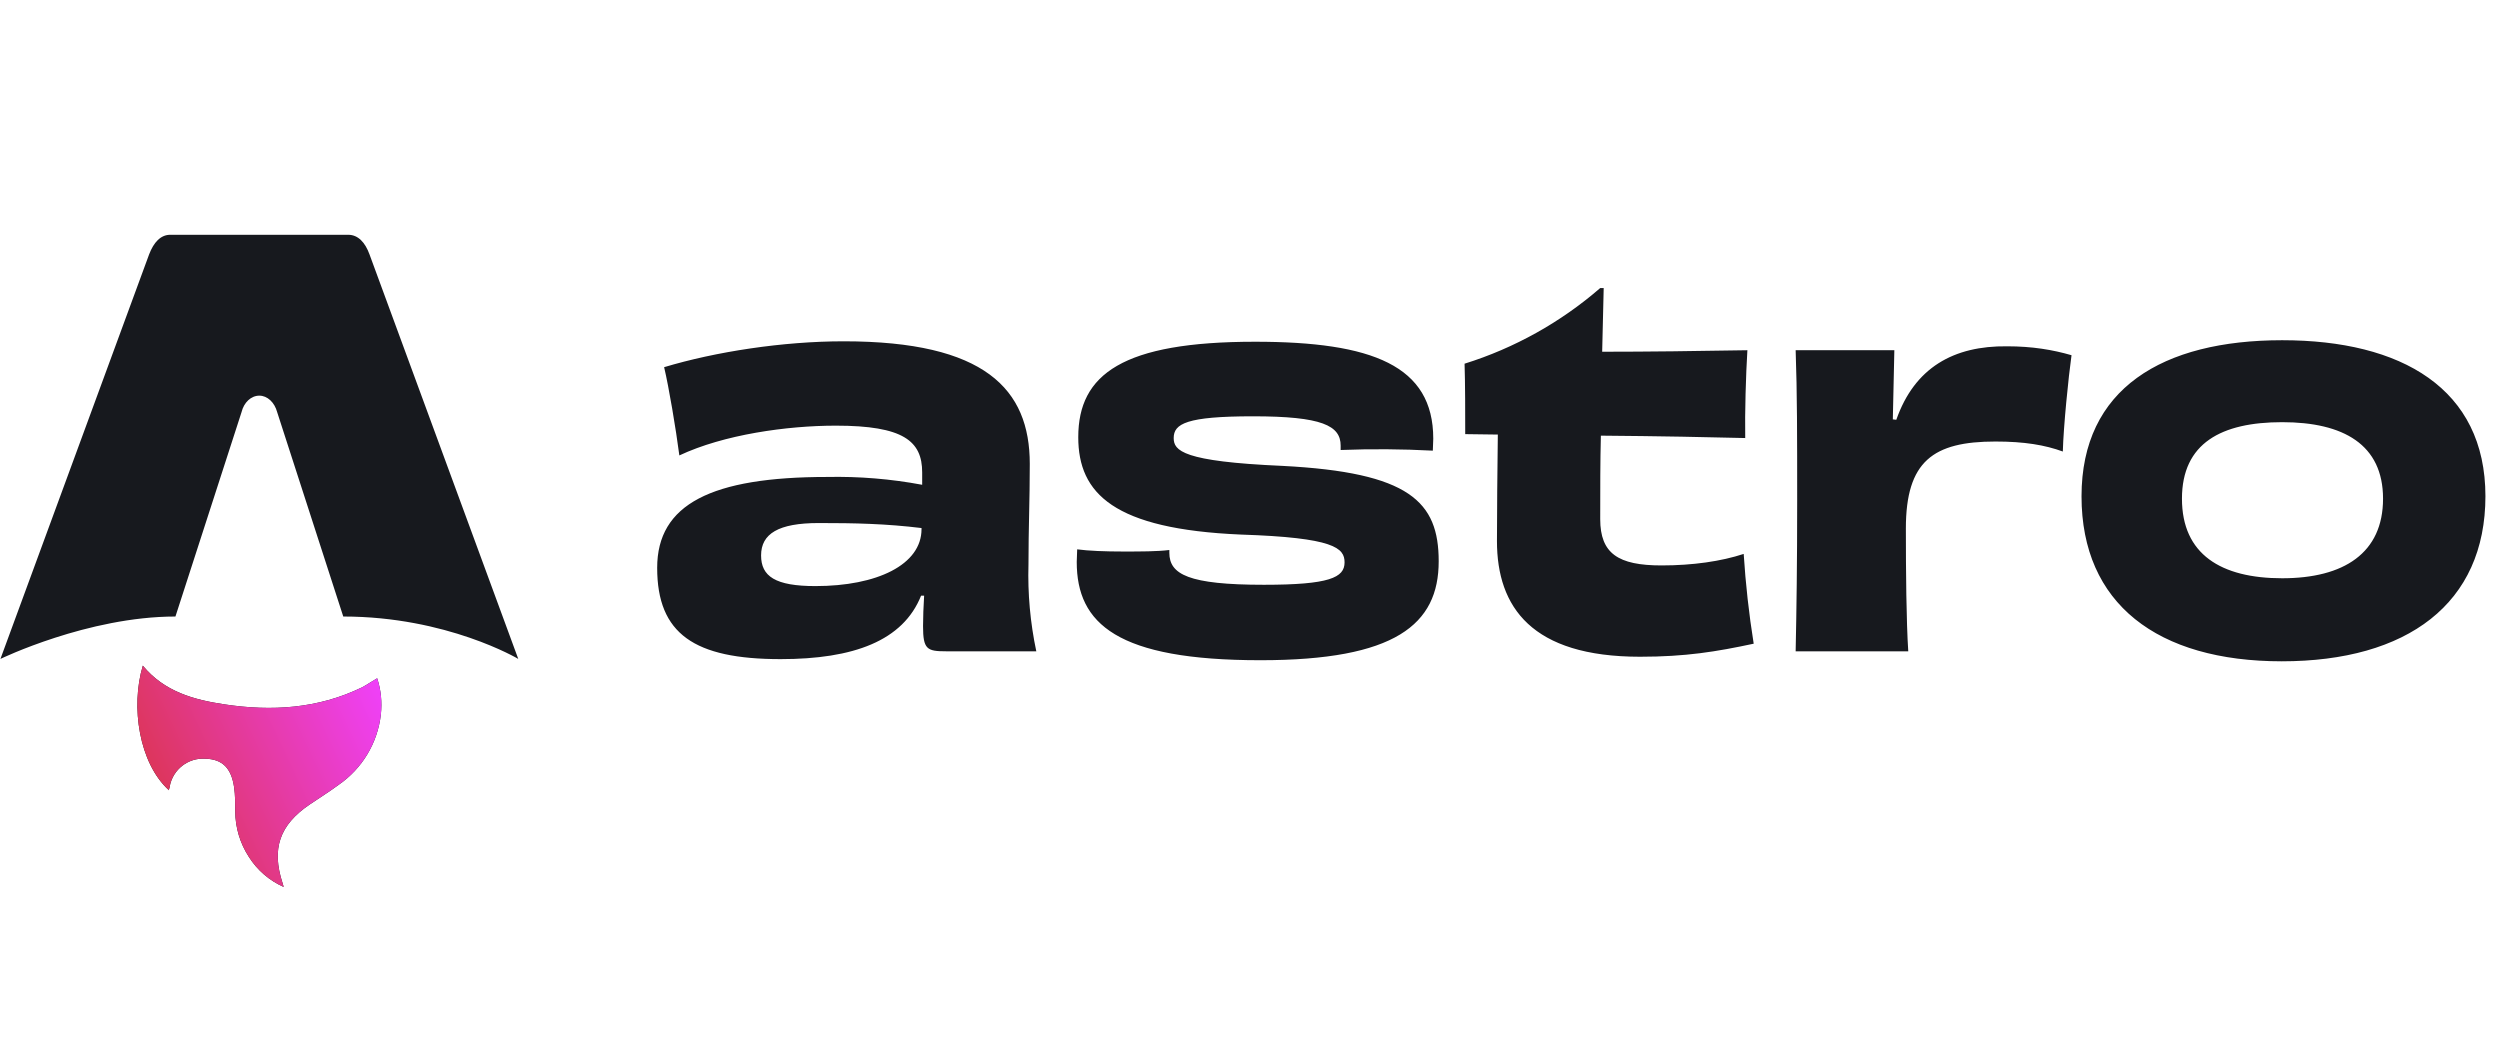
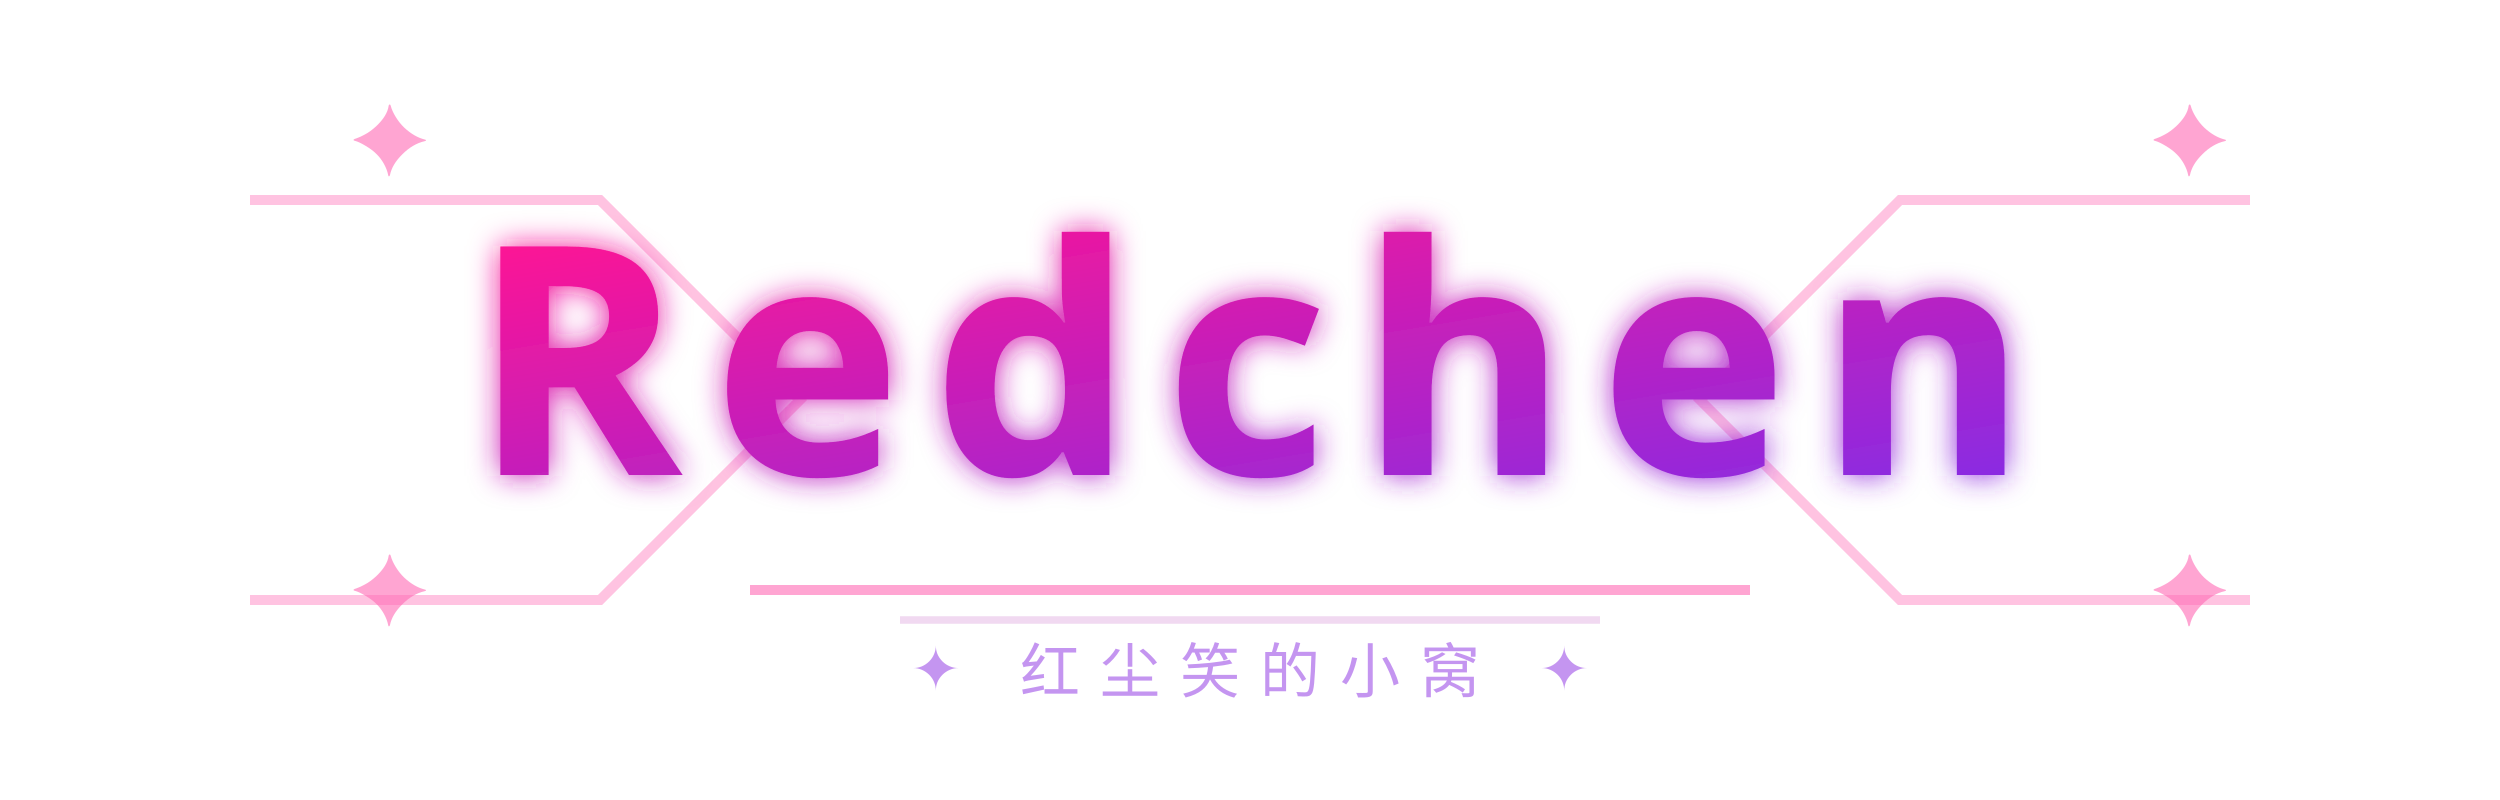
- <svg xmlns="http://www.w3.org/2000/svg" fill="none" width="115" height="48">
-   <path fill="#17191E" d="M7.77 36.35C6.4 35.11 6 32.51 6.57 30.62c.99 1.2 2.35 1.57 3.75 1.78 2.18.33 4.31.2 6.33-.78.23-.12.44-.27.7-.42.18.55.23 1.1.17 1.67a4.56 4.56 0 0 1-1.94 3.23c-.43.32-.9.61-1.34.91-1.38.94-1.76 2.03-1.24 3.62l.05.17a3.63 3.63 0 0 1-1.6-1.38 3.87 3.87 0 0 1-.63-2.1c0-.37 0-.74-.05-1.1-.13-.9-.55-1.3-1.33-1.32a1.56 1.56 0 0 0-1.63 1.26c0 .06-.03.12-.05.2Z" />
-   <path fill="url(#a)" d="M7.77 36.35C6.4 35.11 6 32.51 6.57 30.62c.99 1.2 2.35 1.57 3.75 1.78 2.18.33 4.31.2 6.33-.78.23-.12.44-.27.7-.42.18.55.23 1.1.17 1.67a4.56 4.56 0 0 1-1.94 3.23c-.43.32-.9.61-1.34.91-1.38.94-1.76 2.03-1.24 3.62l.05.17a3.63 3.63 0 0 1-1.6-1.38 3.87 3.87 0 0 1-.63-2.1c0-.37 0-.74-.05-1.1-.13-.9-.55-1.3-1.33-1.32a1.56 1.56 0 0 0-1.63 1.26c0 .06-.03.12-.05.2Z" />
-   <path fill="#17191E" d="M.02 30.31s4.02-1.95 8.05-1.95l3.04-9.4c.11-.45.44-.76.82-.76.37 0 .7.31.82.76l3.04 9.4c4.77 0 8.05 1.95 8.05 1.95L17 11.71c-.2-.56-.53-.91-.98-.91H7.83c-.44 0-.76.35-.97.9L.02 30.31Zm42.37-5.97c0 1.64-2.05 2.62-4.88 2.62-1.85 0-2.5-.45-2.5-1.41 0-1 .8-1.49 2.65-1.49 1.67 0 3.09.03 4.73.23v.05Zm.03-2.04a21.37 21.37 0 0 0-4.37-.36c-5.32 0-7.82 1.25-7.82 4.18 0 3.04 1.71 4.2 5.68 4.2 3.35 0 5.63-.84 6.46-2.92h.14c-.03.5-.05 1-.05 1.4 0 1.07.18 1.16 1.06 1.16h4.15a16.9 16.9 0 0 1-.36-4c0-1.67.06-2.93.06-4.62 0-3.45-2.07-5.64-8.56-5.64-2.8 0-5.9.48-8.26 1.19.22.93.54 2.83.7 4.06 2.04-.96 4.95-1.37 7.2-1.37 3.11 0 3.97.71 3.97 2.15v.57Zm11.37 3c-.56.07-1.33.07-2.12.07-.83 0-1.6-.03-2.12-.1l-.02.58c0 2.85 1.87 4.52 8.45 4.52 6.2 0 8.2-1.64 8.2-4.55 0-2.74-1.33-4.09-7.2-4.39-4.58-.2-4.99-.7-4.99-1.28 0-.66.59-1 3.65-1 3.18 0 4.03.43 4.03 1.35v.2a46.13 46.13 0 0 1 4.24.03l.02-.55c0-3.36-2.8-4.46-8.2-4.46-6.08 0-8.13 1.49-8.13 4.39 0 2.6 1.64 4.23 7.48 4.48 4.3.14 4.77.62 4.77 1.28 0 .7-.7 1.03-3.71 1.03-3.47 0-4.35-.48-4.35-1.47v-.13Zm19.82-12.05a17.5 17.5 0 0 1-6.24 3.48c.03.84.03 2.4.03 3.24l1.5.02c-.02 1.63-.04 3.6-.04 4.9 0 3.04 1.6 5.32 6.58 5.32 2.1 0 3.5-.23 5.23-.6a43.77 43.77 0 0 1-.46-4.13c-1.03.34-2.34.53-3.78.53-2 0-2.82-.55-2.82-2.13 0-1.37 0-2.65.03-3.84 2.57.02 5.13.07 6.64.11-.02-1.18.03-2.9.1-4.04-2.2.04-4.65.07-6.68.07l.07-2.93h-.16Zm13.46 6.04a767.33 767.33 0 0 1 .07-3.18H82.6c.07 1.96.07 3.98.07 6.92 0 2.95-.03 4.99-.07 6.93h5.18c-.09-1.37-.11-3.68-.11-5.65 0-3.1 1.26-4 4.12-4 1.33 0 2.28.16 3.1.46.03-1.16.26-3.43.4-4.43-.86-.25-1.81-.41-2.96-.41-2.46-.03-4.26.98-5.1 3.38l-.17-.02Zm22.55 3.65c0 2.5-1.8 3.66-4.64 3.66-2.81 0-4.61-1.1-4.61-3.66s1.82-3.52 4.61-3.52c2.82 0 4.64 1.03 4.64 3.52Zm4.71-.11c0-4.96-3.87-7.18-9.35-7.18-5.5 0-9.23 2.22-9.23 7.18 0 4.94 3.49 7.59 9.21 7.59 5.77 0 9.37-2.65 9.37-7.6Z" />
+ <svg xmlns="http://www.w3.org/2000/svg" viewBox="0 0 500 160" width="500" height="160">
  <defs>
-     <linearGradient id="a" x1="6.33" x2="19.43" y1="40.8" y2="34.6" gradientUnits="userSpaceOnUse">
-       <stop stop-color="#D83333" />
-       <stop offset="1" stop-color="#F041FF" />
+     <linearGradient id="textGrad" x1="0%" y1="0%" x2="100%" y2="100%">
+       <stop offset="0%" stop-color="#FF1493" />
+       <stop offset="100%" stop-color="#8A2BE2" />
    </linearGradient>
+     <filter id="glow" x="-20%" y="-20%" width="140%" height="140%">
+       <feGaussianBlur stdDeviation="3" result="blur" />
+       <feMerge>
+         <feMergeNode in="blur" />
+         <feMergeNode in="SourceGraphic" />
+       </feMerge>
+     </filter>
  </defs>
+   <path d="M 50 40 L 120 40 L 160 80 L 120 120 L 50 120" fill="none" stroke="#FF69B4" stroke-width="2" opacity="0.4" />
+   <path d="M 450 40 L 380 40 L 340 80 L 380 120 L 450 120" fill="none" stroke="#FF69B4" stroke-width="2" opacity="0.4" />
+   <text x="70" y="35" font-size="20" fill="#FF69B4" opacity="0.6">✦</text>
+   <text x="430" y="35" font-size="20" fill="#FF69B4" opacity="0.6">✦</text>
+   <text x="70" y="125" font-size="20" fill="#FF69B4" opacity="0.6">✦</text>
+   <text x="430" y="125" font-size="20" fill="#FF69B4" opacity="0.6">✦</text>
+   <text x="250" y="95" font-family="'Arial Black', 'Impact', 'Comic Sans MS', sans-serif" font-size="64" font-weight="900" fill="url(#textGrad)" text-anchor="middle" filter="url(#glow)" letter-spacing="6">
+     Redchen
+   </text>
+   <line x1="150" y1="118" x2="350" y2="118" stroke="#FF69B4" stroke-width="2" opacity="0.6" />
+   <line x1="180" y1="124" x2="320" y2="124" stroke="#DDA0DD" stroke-width="1.5" opacity="0.4" />
+   <text x="250" y="138" font-family="'Chill Round', 'PingFang SC', sans-serif" font-size="12" fill="#8A2BE2" opacity="0.5" text-anchor="middle" letter-spacing="4">
+     ✦ 红尘笑的小窝 ✦
+   </text>
</svg>
